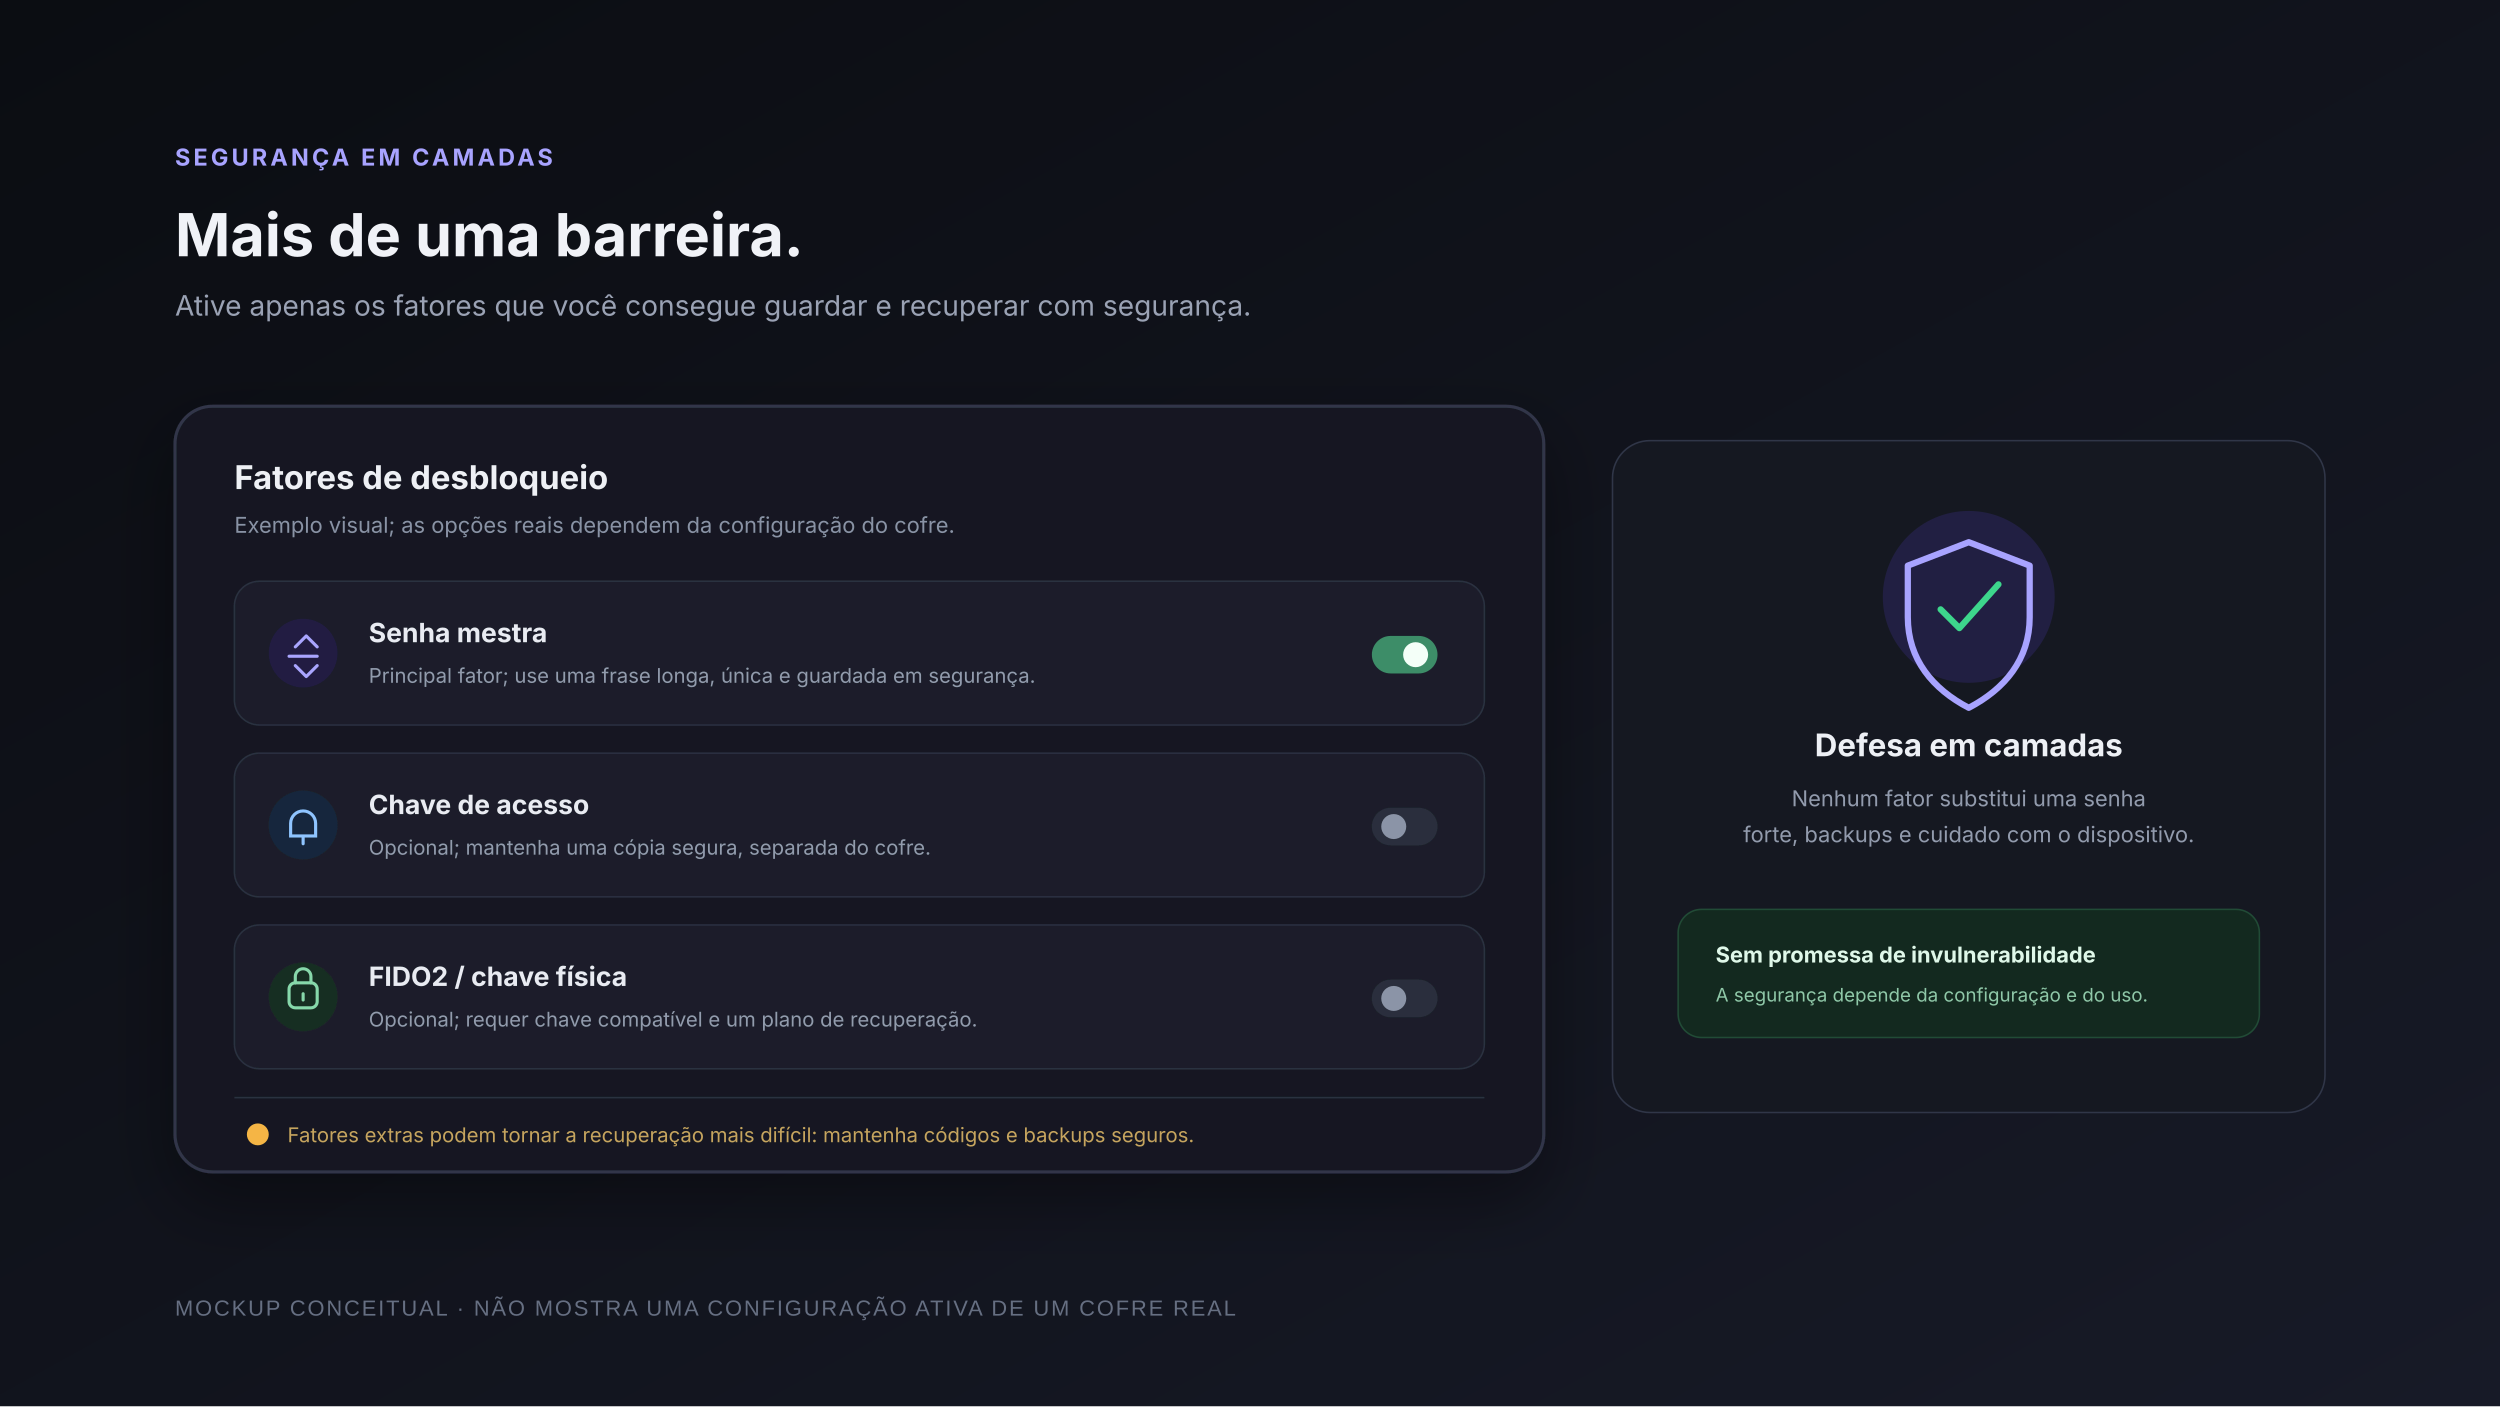
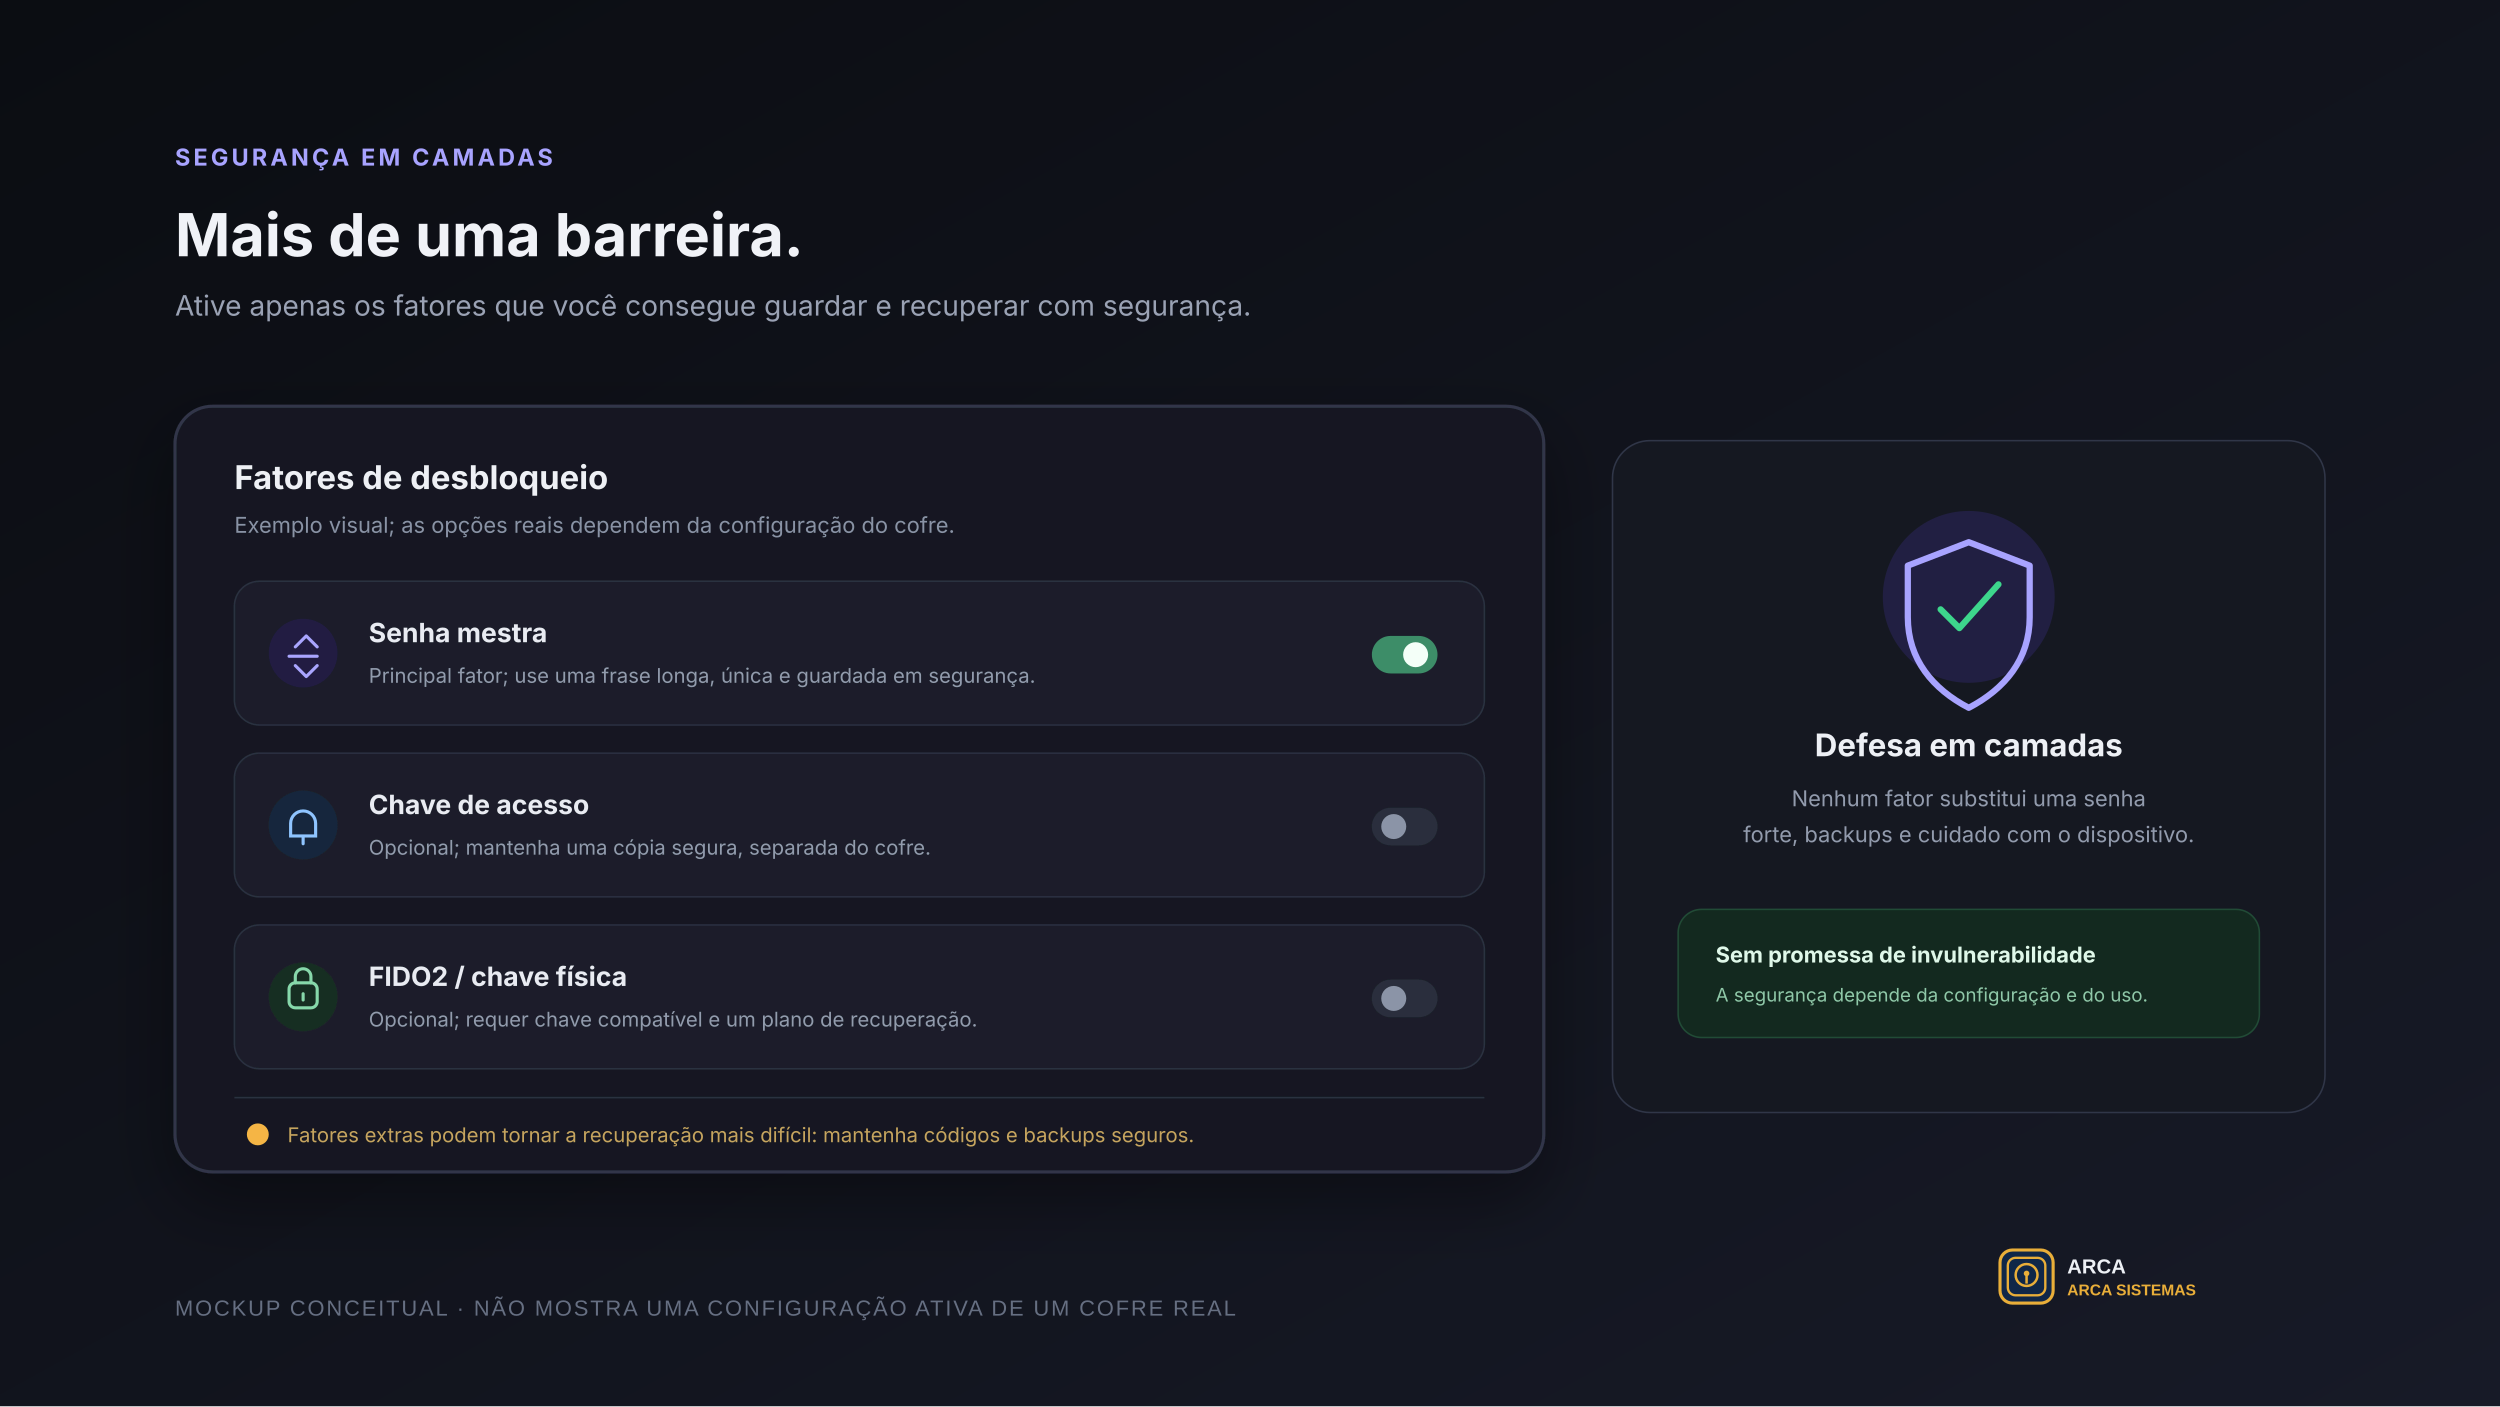
<svg xmlns="http://www.w3.org/2000/svg" width="1920" height="1080" viewBox="0 0 1600 900">
  <defs>
    <linearGradient id="bg" x1="0" y1="0" x2="1" y2="1">
      <stop offset="0" stop-color="#0b0d12" />
      <stop offset="1" stop-color="#171a27" />
    </linearGradient>
    <filter id="shadow" x="-20%" y="-20%" width="140%" height="150%">
      <feDropShadow dx="0" dy="18" stdDeviation="22" flood-color="#000" flood-opacity=".38" />
    </filter>
  </defs>
  <rect width="1600" height="900" fill="url(#bg)" />
  <g font-family="Segoe UI, Inter, Arial, sans-serif">
    <text x="112" y="106" fill="#a8a3ff" font-size="15" font-weight="700" letter-spacing="2">SEGURANÇA EM CAMADAS</text>
    <text x="112" y="164" fill="#f0f2f7" font-size="38" font-weight="700">Mais de uma barreira.</text>
    <text x="112" y="202" fill="#9aa2b4" font-size="18">Ative apenas os fatores que você consegue guardar e recuperar com segurança.</text>
  </g>
  <g transform="translate(112 260)" filter="url(#shadow)" font-family="Segoe UI, Inter, Arial, sans-serif">
    <rect width="876" height="490" rx="24" fill="#151821" stroke="#303648" stroke-width="2" />
    <text x="38" y="53" fill="#eef0f5" font-size="21" font-weight="700">Fatores de desbloqueio</text>
    <text x="38" y="81" fill="#8992a5" font-size="14">Exemplo visual; as opções reais dependem da configuração do cofre.</text>
    <rect x="38" y="112" width="800" height="92" rx="16" fill="#1b1f2a" stroke="#2b3040" />
    <circle cx="82" cy="158" r="22" fill="#211f42" />
    <path d="M73 160h18m-14-6 7-7 7 7m-14 12 7 7 7-7" fill="none" stroke="#aaa5ff" stroke-width="2" stroke-linecap="round" stroke-linejoin="round" />
    <text x="124" y="151" fill="#e9ebf2" font-size="17" font-weight="650">Senha mestra</text>
    <text x="124" y="177" fill="#929bad" font-size="13">Principal fator; use uma frase longa, única e guardada em segurança.</text>
    <rect x="766" y="147" width="42" height="24" rx="12" fill="#3d8d68" />
    <circle cx="794" cy="159" r="8" fill="#f4fff8" />
    <rect x="38" y="222" width="800" height="92" rx="16" fill="#1b1f2a" stroke="#2b3040" />
    <circle cx="82" cy="268" r="22" fill="#17283c" />
    <path d="M74 267a8 8 0 1 1 16 0v8H74zm8 8v5" fill="none" stroke="#8fc4ff" stroke-width="2" stroke-linecap="round" />
    <text x="124" y="261" fill="#e9ebf2" font-size="17" font-weight="650">Chave de acesso</text>
    <text x="124" y="287" fill="#929bad" font-size="13">Opcional; mantenha uma cópia segura, separada do cofre.</text>
    <rect x="766" y="257" width="42" height="24" rx="12" fill="#2a2f3c" />
    <circle cx="780" cy="269" r="8" fill="#8b94a7" />
    <rect x="38" y="332" width="800" height="92" rx="16" fill="#1b1f2a" stroke="#2b3040" />
    <circle cx="82" cy="378" r="22" fill="#192d24" />
    <rect x="73" y="369" width="18" height="16" rx="4" fill="none" stroke="#86d8aa" stroke-width="2" />
    <path d="M77 369v-4a5 5 0 0 1 10 0v4m-5 7v4" fill="none" stroke="#86d8aa" stroke-width="2" stroke-linecap="round" />
    <text x="124" y="371" fill="#e9ebf2" font-size="17" font-weight="650">FIDO2 / chave física</text>
    <text x="124" y="397" fill="#929bad" font-size="13">Opcional; requer chave compatível e um plano de recuperação.</text>
    <rect x="766" y="367" width="42" height="24" rx="12" fill="#2a2f3c" />
    <circle cx="780" cy="379" r="8" fill="#8b94a7" />
    <rect x="38" y="442" width="800" height="1" fill="#2b3040" />
    <circle cx="53" cy="466" r="7" fill="#f5b544" />
    <text x="72" y="471" fill="#c6a45e" font-size="13">Fatores extras podem tornar a recuperação mais difícil: mantenha códigos e backups seguros.</text>
  </g>
  <g transform="translate(1032 282)" font-family="Segoe UI, Inter, Arial, sans-serif">
    <rect width="456" height="430" rx="24" fill="#151821" stroke="#303648" />
    <circle cx="228" cy="100" r="55" fill="#211f42" />
    <path d="M228 65 267 80v33c0 27-16 46-39 58-23-12-39-31-39-58V80z" fill="none" stroke="#a8a3ff" stroke-width="4" stroke-linejoin="round" />
    <path d="m210 108 12 12 25-28" fill="none" stroke="#3dd68c" stroke-width="4" stroke-linecap="round" stroke-linejoin="round" />
    <text x="228" y="202" text-anchor="middle" fill="#edf0f5" font-size="20" font-weight="700">Defesa em camadas</text>
    <text x="228" y="234" text-anchor="middle" fill="#929bad" font-size="14">Nenhum fator substitui uma senha</text>
    <text x="228" y="257" text-anchor="middle" fill="#929bad" font-size="14">forte, backups e cuidado com o dispositivo.</text>
    <rect x="42" y="300" width="372" height="82" rx="15" fill="#13291f" stroke="#214b36" />
    <text x="66" y="334" fill="#dff8e9" font-size="14" font-weight="650">Sem promessa de invulnerabilidade</text>
    <text x="66" y="359" fill="#8fc8a8" font-size="12">A segurança depende da configuração e do uso.</text>
  </g>
  <text x="112" y="842" fill="#666f82" font-family="Segoe UI, Arial" font-size="14" letter-spacing="1.2">MOCKUP CONCEITUAL · NÃO MOSTRA UMA CONFIGURAÇÃO ATIVA DE UM COFRE REAL</text>
+   <g id="marca-arca-projeto" transform="translate(1280 800)" font-family="Segoe UI, Arial, sans-serif">
+     <rect x="0" y="0" width="34" height="34" rx="8" fill="#102748" stroke="#E9AE39" stroke-width="2" />
+     <rect x="5" y="5" width="24" height="24" rx="5" fill="none" stroke="#E9AE39" stroke-width="1.5" />
+     <circle cx="17" cy="16" r="7" fill="none" stroke="#E9AE39" stroke-width="1.6" />
+     <circle cx="17" cy="15" r="1.8" fill="#E9AE39" />
+     <path d="M16.2 16.5h1.6v5h-1.6z" fill="#E9AE39" />
+     <text x="43" y="15" fill="#edf0f5" font-size="13" font-weight="700">ARCA</text>
+     <text x="43" y="29" fill="#E9AE39" font-size="10" font-weight="650">ARCA SISTEMAS</text>
+   </g>
</svg>
